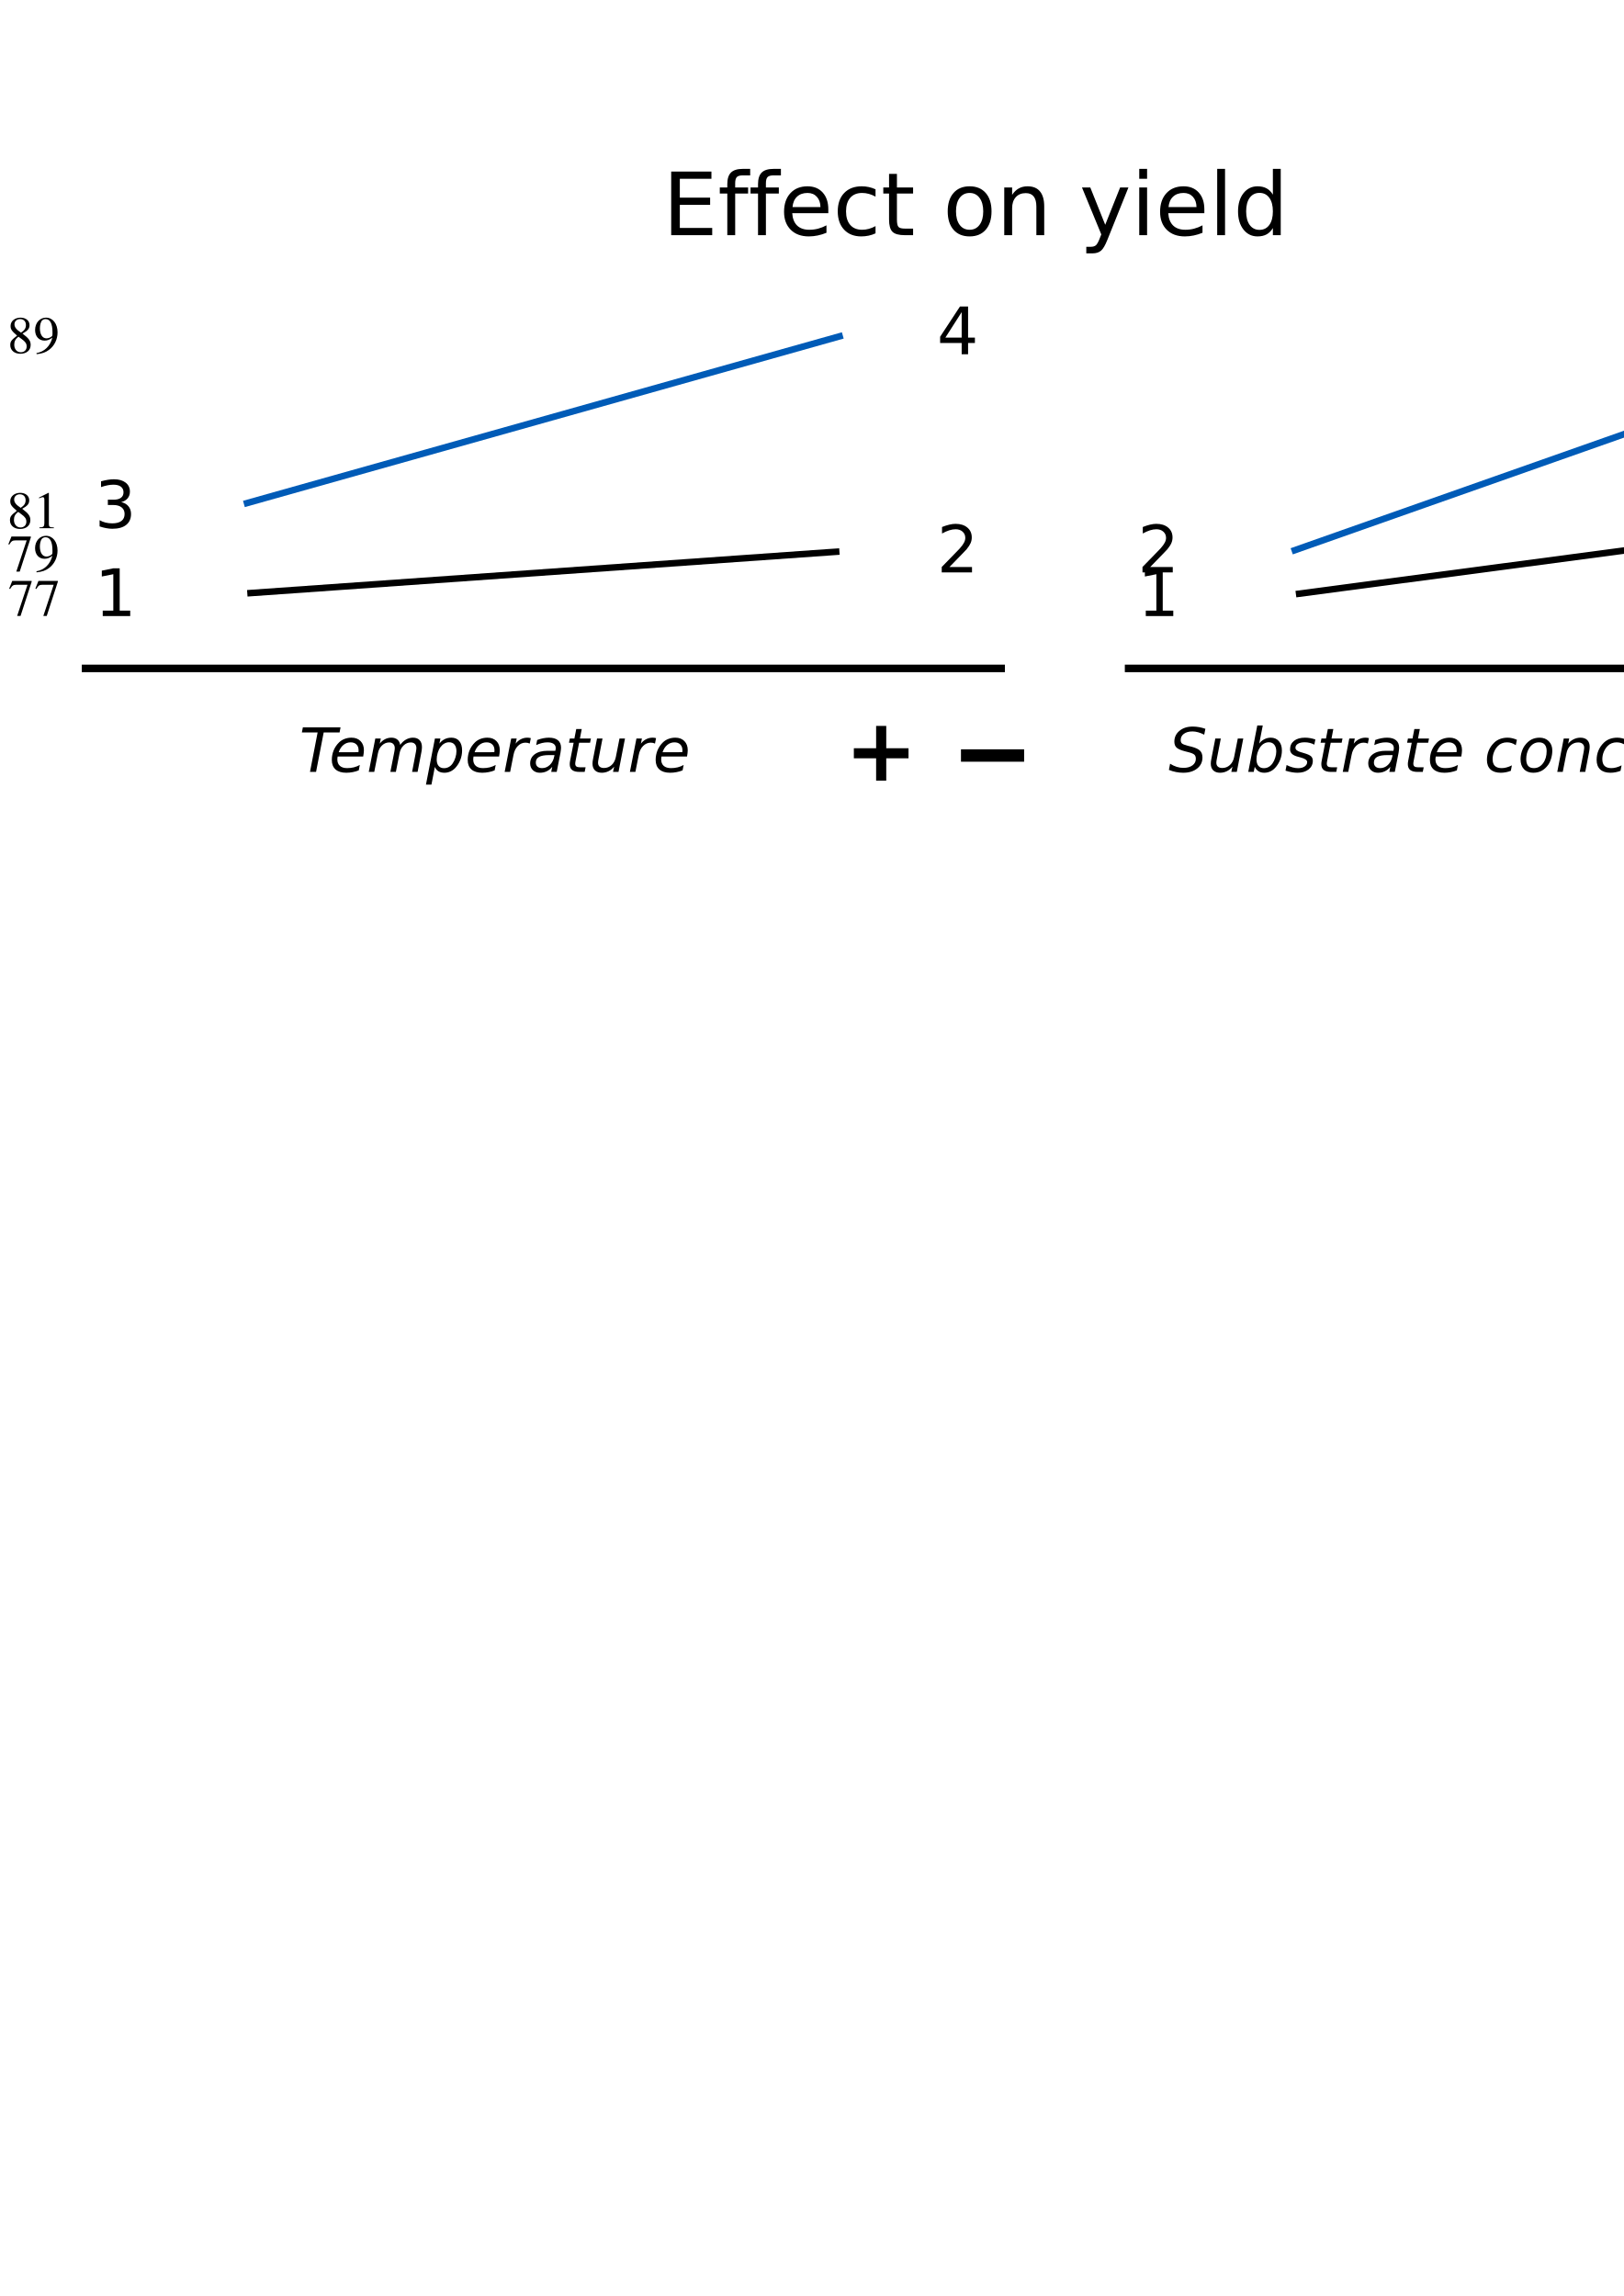
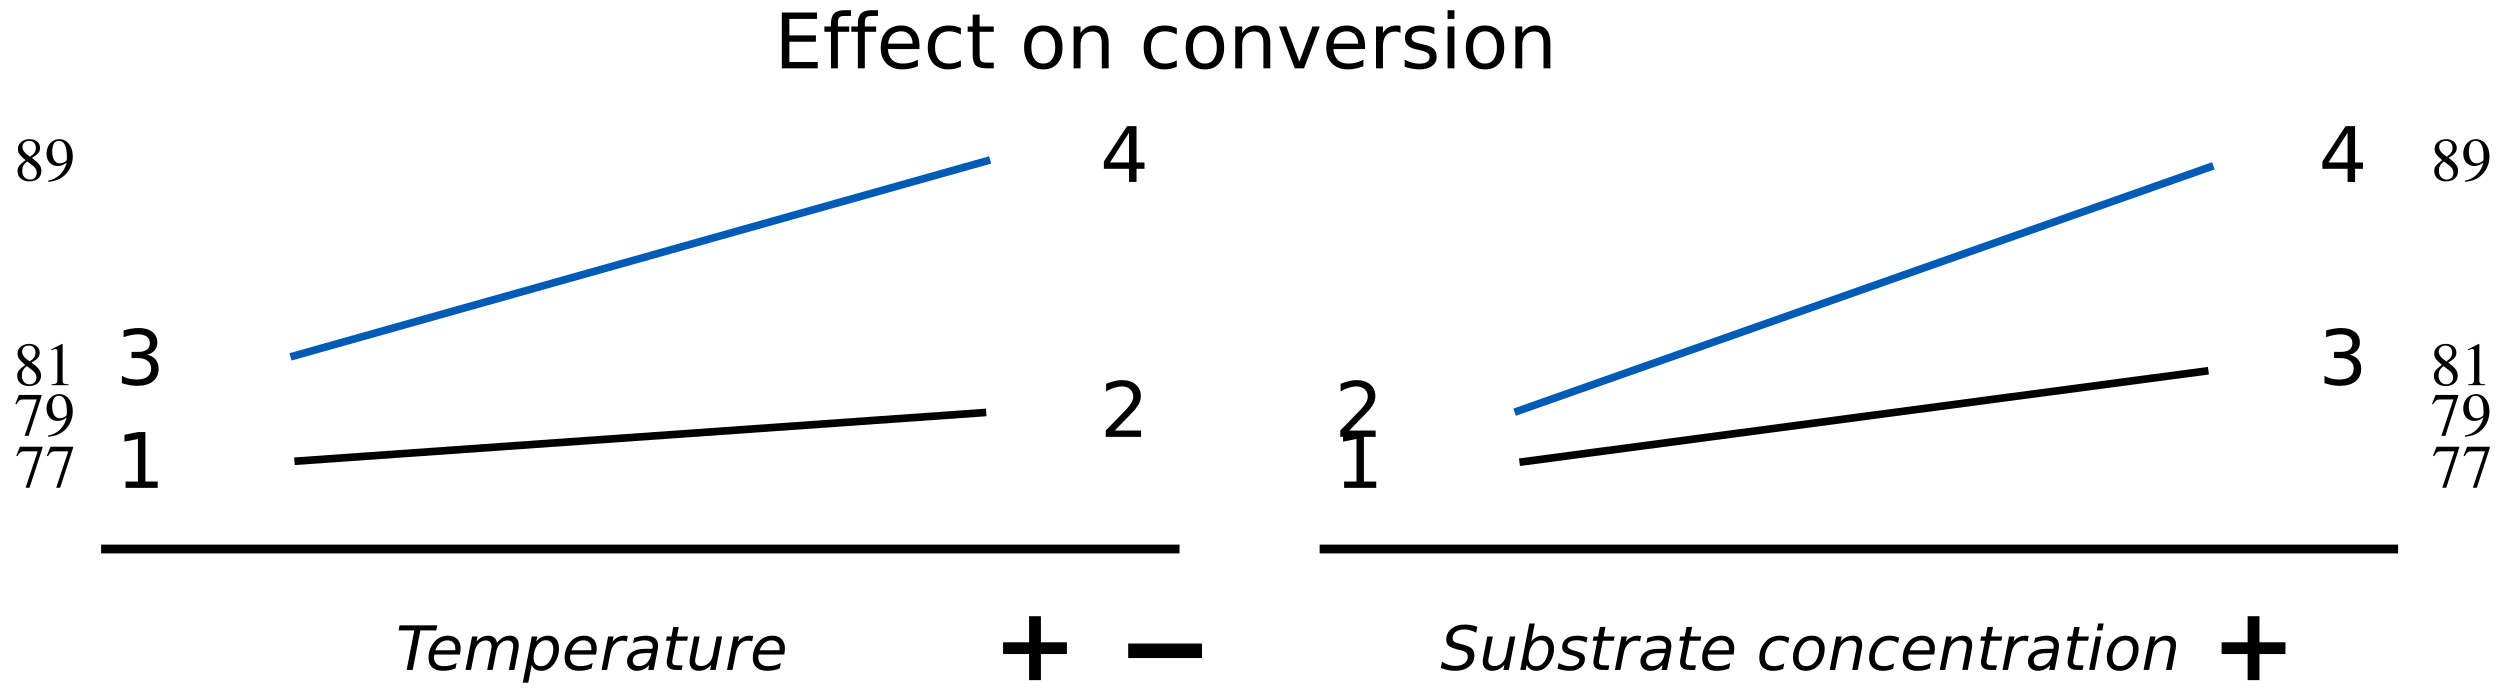
- <svg xmlns="http://www.w3.org/2000/svg" width="744.094" height="1052.362" id="svg2" version="1.1">
+ <svg xmlns="http://www.w3.org/2000/svg" width="980.68" height="271.79" id="svg2" version="1.1">
  <defs id="defs4">
    </defs>
-   <g id="layer1">
-     <text xml:space="preserve" style="font-size:30px;font-style:normal;font-variant:normal;font-weight:normal;font-stretch:normal;text-align:start;line-height:125%;writing-mode:lr-tb;text-anchor:start;fill:#000000;fill-opacity:1;stroke:none;font-family:Bitstream Vera Sans;-inkscape-font-specification:Bitstream Vera Sans" x="43.363" y="282.362" id="text2844">
-       <tspan x="43.363" y="282.362" id="tspan2848">1</tspan>
+   <g id="layer1" transform="translate(-7.820311,-80.99805)">
+     <text xml:space="preserve" style="font-size:30px;font-style:normal;font-variant:normal;font-weight:normal;font-stretch:normal;text-align:start;line-height:125%;writing-mode:lr-tb;text-anchor:start;fill:#000000;fill-opacity:1;stroke:none;font-family:Bitstream Vera Sans;-inkscape-font-specification:Bitstream Vera Sans" x="53.363" y="272.362" id="text2844">
+       <tspan x="53.363" y="272.362" id="tspan2848">1</tspan>
    </text>
-     <text id="text2864" y="162.362" x="429.363" style="font-size:30px;font-style:normal;font-variant:normal;font-weight:normal;font-stretch:normal;text-align:start;line-height:125%;writing-mode:lr-tb;text-anchor:start;fill:#000000;fill-opacity:1;stroke:none;font-family:Bitstream Vera Sans;-inkscape-font-specification:Bitstream Vera Sans" xml:space="preserve">
-       <tspan id="tspan2866" y="162.362" x="429.363">4</tspan>
+     <text id="text2864" y="152.362" x="439.363" style="font-size:30px;font-style:normal;font-variant:normal;font-weight:normal;font-stretch:normal;text-align:start;line-height:125%;writing-mode:lr-tb;text-anchor:start;fill:#000000;fill-opacity:1;stroke:none;font-family:Bitstream Vera Sans;-inkscape-font-specification:Bitstream Vera Sans" xml:space="preserve">
+       <tspan id="tspan2866" y="152.362" x="439.363">4</tspan>
    </text>
-     <text id="text2872" y="262.362" x="429.363" style="font-size:30px;font-style:normal;font-variant:normal;font-weight:normal;font-stretch:normal;text-align:start;line-height:125%;writing-mode:lr-tb;text-anchor:start;fill:#000000;fill-opacity:1;stroke:none;font-family:Bitstream Vera Sans;-inkscape-font-specification:Bitstream Vera Sans" xml:space="preserve">
-       <tspan id="tspan2874" y="262.362" x="429.363">2</tspan>
+     <text id="text2872" y="252.362" x="439.363" style="font-size:30px;font-style:normal;font-variant:normal;font-weight:normal;font-stretch:normal;text-align:start;line-height:125%;writing-mode:lr-tb;text-anchor:start;fill:#000000;fill-opacity:1;stroke:none;font-family:Bitstream Vera Sans;-inkscape-font-specification:Bitstream Vera Sans" xml:space="preserve">
+       <tspan id="tspan2874" y="252.362" x="439.363">2</tspan>
    </text>
-     <path style="fill:none;stroke:#000000;stroke-width:3;stroke-linecap:butt;stroke-linejoin:miter;stroke-miterlimit:4;stroke-opacity:1;stroke-dasharray:none" d="M 113.323,271.936 384.677,252.788" id="path2876" />
-     <path style="fill:none;stroke:#005bb7;stroke-width:3;stroke-linecap:butt;stroke-linejoin:miter;stroke-miterlimit:4;stroke-opacity:1;stroke-dasharray:none" d="m 111.775,230.985 274.449,-77.246" id="path3746" />
-     <text id="text3775" y="107.796" x="478.894" style="font-size:40px;font-style:normal;font-variant:normal;font-weight:normal;font-stretch:normal;text-align:center;line-height:125%;writing-mode:lr;text-anchor:middle;fill:#000000;fill-opacity:1;stroke:none;font-family:Bitstream Vera Sans;-inkscape-font-specification:Bitstream Vera Sans" xml:space="preserve" transform="scale(1.000001,0.9999986)">
-       <tspan y="107.796" x="478.894" id="tspan3779">Effect on yield</tspan>
+     <path style="fill:none;stroke:#000000;stroke-width:3;stroke-linecap:butt;stroke-linejoin:miter;stroke-miterlimit:4;stroke-opacity:1;stroke-dasharray:none" d="M 123.323,261.936 394.677,242.788" id="path2876" />
+     <path style="fill:none;stroke:#005bb7;stroke-width:3;stroke-linecap:butt;stroke-linejoin:miter;stroke-miterlimit:4;stroke-opacity:1;stroke-dasharray:none" d="m 121.775,220.985 274.449,-77.246" id="path3746" />
+     <text id="text3775" y="107.796" x="488.894" style="font-size:30px;font-style:normal;font-variant:normal;font-weight:normal;font-stretch:normal;text-align:center;line-height:125%;writing-mode:lr-tb;text-anchor:middle;fill:#000000;fill-opacity:1;stroke:none;font-family:Bitstream Vera Sans;-inkscape-font-specification:Bitstream Vera Sans" xml:space="preserve" transform="scale(1.000001,0.9999986)">
+       <tspan id="tspan3039" x="488.894" y="107.796">Effect on conversion</tspan>
    </text>
-     <text xml:space="preserve" style="font-size:61.442px;font-style:normal;font-variant:normal;font-weight:bold;font-stretch:normal;text-align:center;line-height:125%;writing-mode:lr-tb;text-anchor:middle;fill:#000000;fill-opacity:1;stroke:none;font-family:Bitstream Vera Sans;-inkscape-font-specification:Bitstream Vera Sans Bold" x="38.408" y="549.597" id="text3781" transform="scale(1.536062,0.6510152)">
-       <tspan id="tspan3785" x="38.408" y="549.597">-</tspan>
+     <text xml:space="preserve" style="font-size:61.442px;font-style:normal;font-variant:normal;font-weight:bold;font-stretch:normal;text-align:center;line-height:125%;writing-mode:lr-tb;text-anchor:middle;fill:#000000;fill-opacity:1;stroke:none;font-family:Bitstream Vera Sans;-inkscape-font-specification:Bitstream Vera Sans Bold" x="44.918" y="534.236" id="text3781" transform="scale(1.536062,0.6510152)">
+       <tspan id="tspan3785" x="44.918" y="534.236">-</tspan>
    </text>
-     <path style="fill:none;stroke:#000000;stroke-width:3.452;stroke-linecap:butt;stroke-linejoin:miter;stroke-miterlimit:4;stroke-opacity:1;stroke-dasharray:none" d="m 37.479,306.362 423.043,0" id="path3789" />
-     <text id="text3791" y="357.796" x="438.633" style="font-size:40px;font-style:normal;font-variant:normal;font-weight:bold;font-stretch:normal;text-align:center;line-height:125%;writing-mode:lr-tb;text-anchor:middle;fill:#000000;fill-opacity:1;stroke:none;font-family:Bitstream Vera Sans;-inkscape-font-specification:Bitstream Vera Sans Bold" xml:space="preserve">
-       <tspan y="357.796" x="438.633" id="tspan3793">+</tspan>
+     <path style="fill:none;stroke:#000000;stroke-width:3.452;stroke-linecap:butt;stroke-linejoin:miter;stroke-miterlimit:4;stroke-opacity:1;stroke-dasharray:none" d="m 47.479,296.362 423.043,0" id="path3789" />
+     <text id="text3791" y="347.796" x="448.633" style="font-size:40px;font-style:normal;font-variant:normal;font-weight:bold;font-stretch:normal;text-align:center;line-height:125%;writing-mode:lr-tb;text-anchor:middle;fill:#000000;fill-opacity:1;stroke:none;font-family:Bitstream Vera Sans;-inkscape-font-specification:Bitstream Vera Sans Bold" xml:space="preserve">
+       <tspan y="347.796" x="448.633" id="tspan3793">+</tspan>
    </text>
-     <text xml:space="preserve" style="font-size:28px;font-style:oblique;font-variant:normal;font-weight:normal;font-stretch:normal;text-align:center;line-height:100%;writing-mode:lr-tb;text-anchor:middle;fill:#000000;fill-opacity:1;stroke:none;font-family:Bitstream Vera Sans;-inkscape-font-specification:Bitstream Vera Sans Oblique" x="249.029" y="353.796" id="text3795">
-       <tspan id="tspan3799" x="249.029" y="353.796">Temperature</tspan>
+     <text xml:space="preserve" style="font-size:24px;font-style:oblique;font-variant:normal;font-weight:normal;font-stretch:normal;text-align:center;line-height:100%;writing-mode:lr-tb;text-anchor:middle;fill:#000000;fill-opacity:1;stroke:none;font-family:Bitstream Vera Sans;-inkscape-font-specification:Bitstream Vera Sans Oblique" x="259.029" y="343.796" id="text3795">
+       <tspan id="tspan3799" x="259.029" y="343.796">Temperature</tspan>
    </text>
-     <text id="text3807" y="161.8" x="3.363" style="font-size:24px;font-style:normal;font-variant:normal;font-weight:normal;font-stretch:normal;text-align:start;line-height:125%;writing-mode:lr-tb;text-anchor:start;fill:#000000;fill-opacity:1;stroke:none;font-family:Times;-inkscape-font-specification:Times" xml:space="preserve">
-       <tspan id="tspan3809" y="161.8" x="3.363">89</tspan>
+     <text id="text3807" y="151.8" x="13.363" style="font-size:24px;font-style:normal;font-variant:normal;font-weight:normal;font-stretch:normal;text-align:start;line-height:125%;writing-mode:lr-tb;text-anchor:start;fill:#000000;fill-opacity:1;stroke:none;font-family:Times;-inkscape-font-specification:Times" xml:space="preserve">
+       <tspan id="tspan3809" y="151.8" x="13.363">89</tspan>
    </text>
-     <text xml:space="preserve" style="font-size:24px;font-style:normal;font-variant:normal;font-weight:normal;font-stretch:normal;text-align:start;line-height:125%;writing-mode:lr-tb;text-anchor:start;fill:#000000;fill-opacity:1;stroke:none;font-family:Times;-inkscape-font-specification:Times" x="3.352" y="261.8" id="text3811">
-       <tspan x="3.352" y="261.8" id="tspan3813">79</tspan>
+     <text xml:space="preserve" style="font-size:24px;font-style:normal;font-variant:normal;font-weight:normal;font-stretch:normal;text-align:start;line-height:125%;writing-mode:lr-tb;text-anchor:start;fill:#000000;fill-opacity:1;stroke:none;font-family:Times;-inkscape-font-specification:Times" x="13.352" y="251.8" id="text3811">
+       <tspan x="13.352" y="251.8" id="tspan3813">79</tspan>
    </text>
-     <text xml:space="preserve" style="font-size:40px;font-style:normal;font-weight:normal;fill:#000000;fill-opacity:1;stroke:none;font-family:Bitstream Vera Sans" x="732" y="821.362" id="text3819">
-       <tspan id="tspan3821" x="732" y="821.362" />
+     <text xml:space="preserve" style="font-size:40px;font-style:normal;font-weight:normal;fill:#000000;fill-opacity:1;stroke:none;font-family:Bitstream Vera Sans" x="742" y="811.362" id="text3819">
+       <tspan id="tspan3821" x="742" y="811.362" />
    </text>
-     <text id="text2869" y="241.937" x="43.363" style="font-size:30px;font-style:normal;font-variant:normal;font-weight:normal;font-stretch:normal;text-align:start;line-height:125%;writing-mode:lr-tb;text-anchor:start;fill:#000000;fill-opacity:1;stroke:none;font-family:Bitstream Vera Sans;-inkscape-font-specification:Bitstream Vera Sans" xml:space="preserve">
-       <tspan id="tspan2871" y="241.937" x="43.363">3</tspan>
+     <text id="text2869" y="231.937" x="53.363" style="font-size:30px;font-style:normal;font-variant:normal;font-weight:normal;font-stretch:normal;text-align:start;line-height:125%;writing-mode:lr-tb;text-anchor:start;fill:#000000;fill-opacity:1;stroke:none;font-family:Bitstream Vera Sans;-inkscape-font-specification:Bitstream Vera Sans" xml:space="preserve">
+       <tspan id="tspan2871" y="231.937" x="53.363">3</tspan>
    </text>
-     <text xml:space="preserve" style="font-size:24px;font-style:normal;font-variant:normal;font-weight:normal;font-stretch:normal;text-align:start;line-height:125%;writing-mode:lr-tb;text-anchor:start;fill:#000000;fill-opacity:1;stroke:none;font-family:Times;-inkscape-font-specification:Times" x="3.223" y="242.104" id="text2873">
-       <tspan x="3.223" y="242.104" id="tspan2875">81</tspan>
+     <text xml:space="preserve" style="font-size:24px;font-style:normal;font-variant:normal;font-weight:normal;font-stretch:normal;text-align:start;line-height:125%;writing-mode:lr-tb;text-anchor:start;fill:#000000;fill-opacity:1;stroke:none;font-family:Times;-inkscape-font-specification:Times" x="13.223" y="232.104" id="text2873">
+       <tspan x="13.223" y="232.104" id="tspan2875">81</tspan>
    </text>
-     <text id="text2877" y="282.14" x="3.727" style="font-size:24px;font-style:normal;font-variant:normal;font-weight:normal;font-stretch:normal;text-align:start;line-height:125%;writing-mode:lr-tb;text-anchor:start;fill:#000000;fill-opacity:1;stroke:none;font-family:Times;-inkscape-font-specification:Times" xml:space="preserve">
-       <tspan id="tspan2881" x="3.727" y="282.14">77</tspan>
+     <text id="text2877" y="272.14" x="13.727" style="font-size:24px;font-style:normal;font-variant:normal;font-weight:normal;font-stretch:normal;text-align:start;line-height:125%;writing-mode:lr-tb;text-anchor:start;fill:#000000;fill-opacity:1;stroke:none;font-family:Times;-inkscape-font-specification:Times" xml:space="preserve">
+       <tspan id="tspan2881" x="13.727" y="272.14">77</tspan>
    </text>
-     <text id="text3709" y="282.362" x="521.363" style="font-size:30px;font-style:normal;font-variant:normal;font-weight:normal;font-stretch:normal;text-align:start;line-height:125%;writing-mode:lr-tb;text-anchor:start;fill:#000000;fill-opacity:1;stroke:none;font-family:Bitstream Vera Sans;-inkscape-font-specification:Bitstream Vera Sans" xml:space="preserve">
-       <tspan id="tspan3711" y="282.362" x="521.363">1</tspan>
+     <text id="text3709" y="272.362" x="531.363" style="font-size:30px;font-style:normal;font-variant:normal;font-weight:normal;font-stretch:normal;text-align:start;line-height:125%;writing-mode:lr-tb;text-anchor:start;fill:#000000;fill-opacity:1;stroke:none;font-family:Bitstream Vera Sans;-inkscape-font-specification:Bitstream Vera Sans" xml:space="preserve">
+       <tspan id="tspan3711" y="272.362" x="531.363">1</tspan>
    </text>
-     <text xml:space="preserve" style="font-size:30px;font-style:normal;font-variant:normal;font-weight:normal;font-stretch:normal;text-align:start;line-height:125%;writing-mode:lr-tb;text-anchor:start;fill:#000000;fill-opacity:1;stroke:none;font-family:Bitstream Vera Sans;-inkscape-font-specification:Bitstream Vera Sans" x="907.363" y="162.362" id="text3713">
-       <tspan x="907.363" y="162.362" id="tspan3715">4</tspan>
+     <text xml:space="preserve" style="font-size:30px;font-style:normal;font-variant:normal;font-weight:normal;font-stretch:normal;text-align:start;line-height:125%;writing-mode:lr-tb;text-anchor:start;fill:#000000;fill-opacity:1;stroke:none;font-family:Bitstream Vera Sans;-inkscape-font-specification:Bitstream Vera Sans" x="917.363" y="152.362" id="text3713">
+       <tspan x="917.363" y="152.362" id="tspan3715">4</tspan>
    </text>
-     <text xml:space="preserve" style="font-size:30px;font-style:normal;font-variant:normal;font-weight:normal;font-stretch:normal;text-align:start;line-height:125%;writing-mode:lr-tb;text-anchor:start;fill:#000000;fill-opacity:1;stroke:none;font-family:Bitstream Vera Sans;-inkscape-font-specification:Bitstream Vera Sans" x="907.363" y="241.937" id="text3717">
-       <tspan x="907.363" y="241.937" id="tspan3719">3</tspan>
+     <text xml:space="preserve" style="font-size:30px;font-style:normal;font-variant:normal;font-weight:normal;font-stretch:normal;text-align:start;line-height:125%;writing-mode:lr-tb;text-anchor:start;fill:#000000;fill-opacity:1;stroke:none;font-family:Bitstream Vera Sans;-inkscape-font-specification:Bitstream Vera Sans" x="917.363" y="231.937" id="text3717">
+       <tspan x="917.363" y="231.937" id="tspan3719">3</tspan>
    </text>
-     <text transform="scale(1.536062,0.6510152)" id="text3729" y="549.597" x="349.593" style="font-size:61.442px;font-style:normal;font-variant:normal;font-weight:bold;font-stretch:normal;text-align:center;line-height:125%;writing-mode:lr-tb;text-anchor:middle;fill:#000000;fill-opacity:1;stroke:none;font-family:Bitstream Vera Sans;-inkscape-font-specification:Bitstream Vera Sans Bold" xml:space="preserve">
-       <tspan y="549.597" x="349.593" id="tspan3731">-</tspan>
+     <text transform="scale(1.536062,0.6510152)" id="text3729" y="534.236" x="356.103" style="font-size:61.442px;font-style:normal;font-variant:normal;font-weight:bold;font-stretch:normal;text-align:center;line-height:125%;writing-mode:lr-tb;text-anchor:middle;fill:#000000;fill-opacity:1;stroke:none;font-family:Bitstream Vera Sans;-inkscape-font-specification:Bitstream Vera Sans Bold" xml:space="preserve">
+       <tspan y="534.236" x="356.103" id="tspan3731">-</tspan>
    </text>
-     <path id="path3733" d="m 515.479,306.362 423.043,0" style="fill:none;stroke:#000000;stroke-width:3.452;stroke-linecap:butt;stroke-linejoin:miter;stroke-miterlimit:4;stroke-opacity:1;stroke-dasharray:none" />
-     <text xml:space="preserve" style="font-size:40px;font-style:normal;font-variant:normal;font-weight:bold;font-stretch:normal;text-align:center;line-height:125%;writing-mode:lr-tb;text-anchor:middle;fill:#000000;fill-opacity:1;stroke:none;font-family:Bitstream Vera Sans;-inkscape-font-specification:Bitstream Vera Sans Bold" x="916.633" y="357.796" id="text3735">
-       <tspan id="tspan3737" x="916.633" y="357.796">+</tspan>
+     <path id="path3733" d="m 525.479,296.362 423.043,0" style="fill:none;stroke:#000000;stroke-width:3.452;stroke-linecap:butt;stroke-linejoin:miter;stroke-miterlimit:4;stroke-opacity:1;stroke-dasharray:none" />
+     <text xml:space="preserve" style="font-size:40px;font-style:normal;font-variant:normal;font-weight:bold;font-stretch:normal;text-align:center;line-height:125%;writing-mode:lr-tb;text-anchor:middle;fill:#000000;fill-opacity:1;stroke:none;font-family:Bitstream Vera Sans;-inkscape-font-specification:Bitstream Vera Sans Bold" x="926.633" y="347.796" id="text3735">
+       <tspan id="tspan3737" x="926.633" y="347.796">+</tspan>
    </text>
-     <text id="text3739" y="353.796" x="727.029" style="font-size:28px;font-style:oblique;font-variant:normal;font-weight:normal;font-stretch:normal;text-align:center;line-height:100%;writing-mode:lr-tb;text-anchor:middle;fill:#000000;fill-opacity:1;stroke:none;font-family:Bitstream Vera Sans;-inkscape-font-specification:Bitstream Vera Sans Oblique" xml:space="preserve">
-       <tspan y="353.796" x="727.029" id="tspan3741">Substrate concentration</tspan>
+     <text id="text3739" y="343.796" x="737.029" style="font-size:24px;font-style:oblique;font-variant:normal;font-weight:normal;font-stretch:normal;text-align:center;line-height:100%;writing-mode:lr-tb;text-anchor:middle;fill:#000000;fill-opacity:1;stroke:none;font-family:Bitstream Vera Sans;-inkscape-font-specification:Bitstream Vera Sans Oblique" xml:space="preserve">
+       <tspan y="343.796" x="737.029" id="tspan3741">Substrate concentration</tspan>
    </text>
-     <text xml:space="preserve" style="font-size:30px;font-style:normal;font-variant:normal;font-weight:normal;font-stretch:normal;text-align:start;line-height:125%;writing-mode:lr-tb;text-anchor:start;fill:#000000;fill-opacity:1;stroke:none;font-family:Bitstream Vera Sans;-inkscape-font-specification:Bitstream Vera Sans" x="521.363" y="262.362" id="text3751">
-       <tspan x="521.363" y="262.362" id="tspan3753">2</tspan>
+     <text xml:space="preserve" style="font-size:30px;font-style:normal;font-variant:normal;font-weight:normal;font-stretch:normal;text-align:start;line-height:125%;writing-mode:lr-tb;text-anchor:start;fill:#000000;fill-opacity:1;stroke:none;font-family:Bitstream Vera Sans;-inkscape-font-specification:Bitstream Vera Sans" x="531.363" y="252.362" id="text3751">
+       <tspan x="531.363" y="252.362" id="tspan3753">2</tspan>
    </text>
-     <text xml:space="preserve" style="font-size:40px;font-style:normal;font-weight:normal;fill:#000000;fill-opacity:1;stroke:none;font-family:Bitstream Vera Sans" x="742" y="220.362" id="text3763">
-       <tspan id="tspan3765" x="742" y="220.362"> </tspan>
+     <text xml:space="preserve" style="font-size:40px;font-style:normal;font-weight:normal;fill:#000000;fill-opacity:1;stroke:none;font-family:Bitstream Vera Sans" x="752" y="210.362" id="text3763">
+       <tspan id="tspan3765" x="752" y="210.362"> </tspan>
    </text>
-     <path id="path3640" d="m 593.872,272.312 270.255,-35.901" style="fill:none;stroke:#000000;stroke-width:3;stroke-linecap:butt;stroke-linejoin:miter;stroke-miterlimit:4;stroke-opacity:1;stroke-dasharray:none" />
-     <path id="path3642" d="M 591.952,252.685 866.048,156.039" style="fill:none;stroke:#005bb7;stroke-width:3;stroke-linecap:butt;stroke-linejoin:miter;stroke-miterlimit:4;stroke-opacity:1;stroke-dasharray:none" />
-     <text xml:space="preserve" style="font-size:24px;font-style:normal;font-variant:normal;font-weight:normal;font-stretch:normal;text-align:start;line-height:125%;writing-mode:lr-tb;text-anchor:start;fill:#000000;fill-opacity:1;stroke:none;font-family:Times;-inkscape-font-specification:Times" x="951.363" y="161.8" id="text3644">
-       <tspan x="951.363" y="161.8" id="tspan3646">89</tspan>
+     <path id="path3640" d="m 603.872,262.312 270.255,-35.901" style="fill:none;stroke:#000000;stroke-width:3;stroke-linecap:butt;stroke-linejoin:miter;stroke-miterlimit:4;stroke-opacity:1;stroke-dasharray:none" />
+     <path id="path3642" d="M 601.952,242.685 876.048,146.039" style="fill:none;stroke:#005bb7;stroke-width:3;stroke-linecap:butt;stroke-linejoin:miter;stroke-miterlimit:4;stroke-opacity:1;stroke-dasharray:none" />
+     <text xml:space="preserve" style="font-size:24px;font-style:normal;font-variant:normal;font-weight:normal;font-stretch:normal;text-align:start;line-height:125%;writing-mode:lr-tb;text-anchor:start;fill:#000000;fill-opacity:1;stroke:none;font-family:Times;-inkscape-font-specification:Times" x="961.363" y="151.8" id="text3644">
+       <tspan x="961.363" y="151.8" id="tspan3646">89</tspan>
    </text>
-     <text id="text3648" y="261.8" x="951.352" style="font-size:24px;font-style:normal;font-variant:normal;font-weight:normal;font-stretch:normal;text-align:start;line-height:125%;writing-mode:lr-tb;text-anchor:start;fill:#000000;fill-opacity:1;stroke:none;font-family:Times;-inkscape-font-specification:Times" xml:space="preserve">
-       <tspan id="tspan3650" y="261.8" x="951.352">79</tspan>
+     <text id="text3648" y="251.8" x="961.352" style="font-size:24px;font-style:normal;font-variant:normal;font-weight:normal;font-stretch:normal;text-align:start;line-height:125%;writing-mode:lr-tb;text-anchor:start;fill:#000000;fill-opacity:1;stroke:none;font-family:Times;-inkscape-font-specification:Times" xml:space="preserve">
+       <tspan id="tspan3650" y="251.8" x="961.352">79</tspan>
    </text>
-     <text id="text3652" y="242.104" x="951.223" style="font-size:24px;font-style:normal;font-variant:normal;font-weight:normal;font-stretch:normal;text-align:start;line-height:125%;writing-mode:lr-tb;text-anchor:start;fill:#000000;fill-opacity:1;stroke:none;font-family:Times;-inkscape-font-specification:Times" xml:space="preserve">
-       <tspan id="tspan3654" y="242.104" x="951.223">81</tspan>
+     <text id="text3652" y="232.104" x="961.223" style="font-size:24px;font-style:normal;font-variant:normal;font-weight:normal;font-stretch:normal;text-align:start;line-height:125%;writing-mode:lr-tb;text-anchor:start;fill:#000000;fill-opacity:1;stroke:none;font-family:Times;-inkscape-font-specification:Times" xml:space="preserve">
+       <tspan id="tspan3654" y="232.104" x="961.223">81</tspan>
    </text>
-     <text xml:space="preserve" style="font-size:24px;font-style:normal;font-variant:normal;font-weight:normal;font-stretch:normal;text-align:start;line-height:125%;writing-mode:lr-tb;text-anchor:start;fill:#000000;fill-opacity:1;stroke:none;font-family:Times;-inkscape-font-specification:Times" x="951.727" y="282.14" id="text3656">
-       <tspan y="282.14" x="951.727" id="tspan3658">77</tspan>
+     <text xml:space="preserve" style="font-size:24px;font-style:normal;font-variant:normal;font-weight:normal;font-stretch:normal;text-align:start;line-height:125%;writing-mode:lr-tb;text-anchor:start;fill:#000000;fill-opacity:1;stroke:none;font-family:Times;-inkscape-font-specification:Times" x="961.727" y="272.14" id="text3656">
+       <tspan y="272.14" x="961.727" id="tspan3658">77</tspan>
    </text>
  </g>
</svg>
